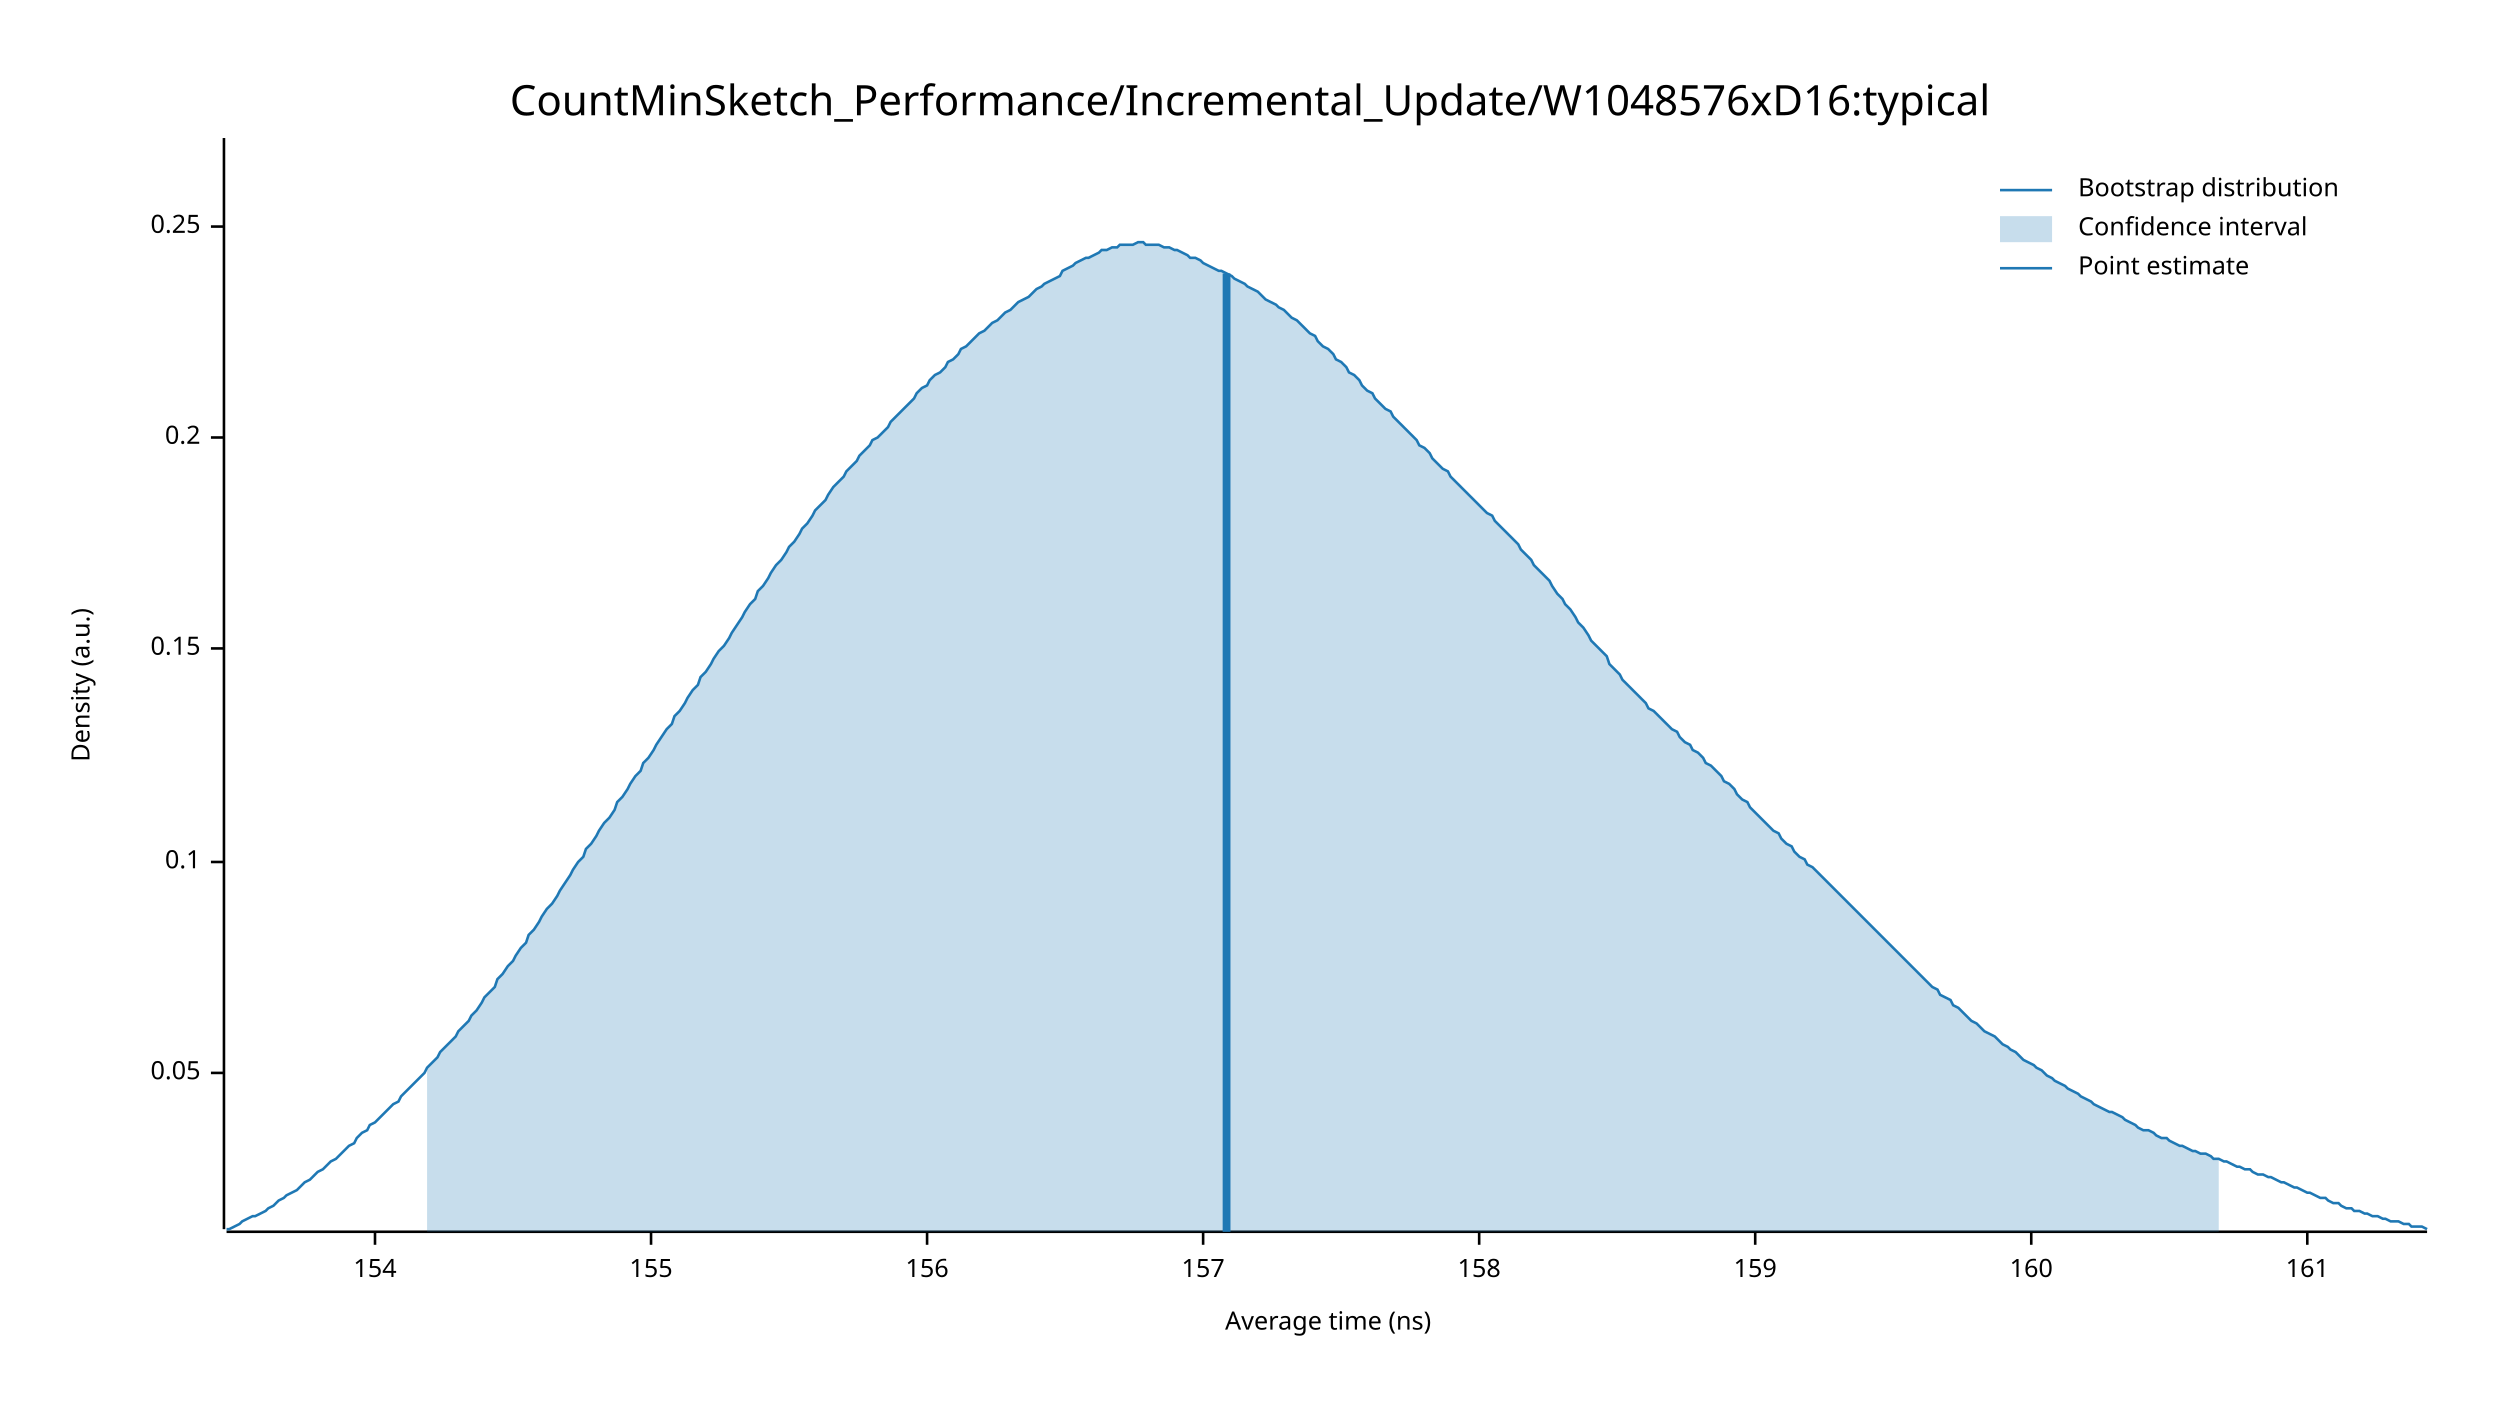
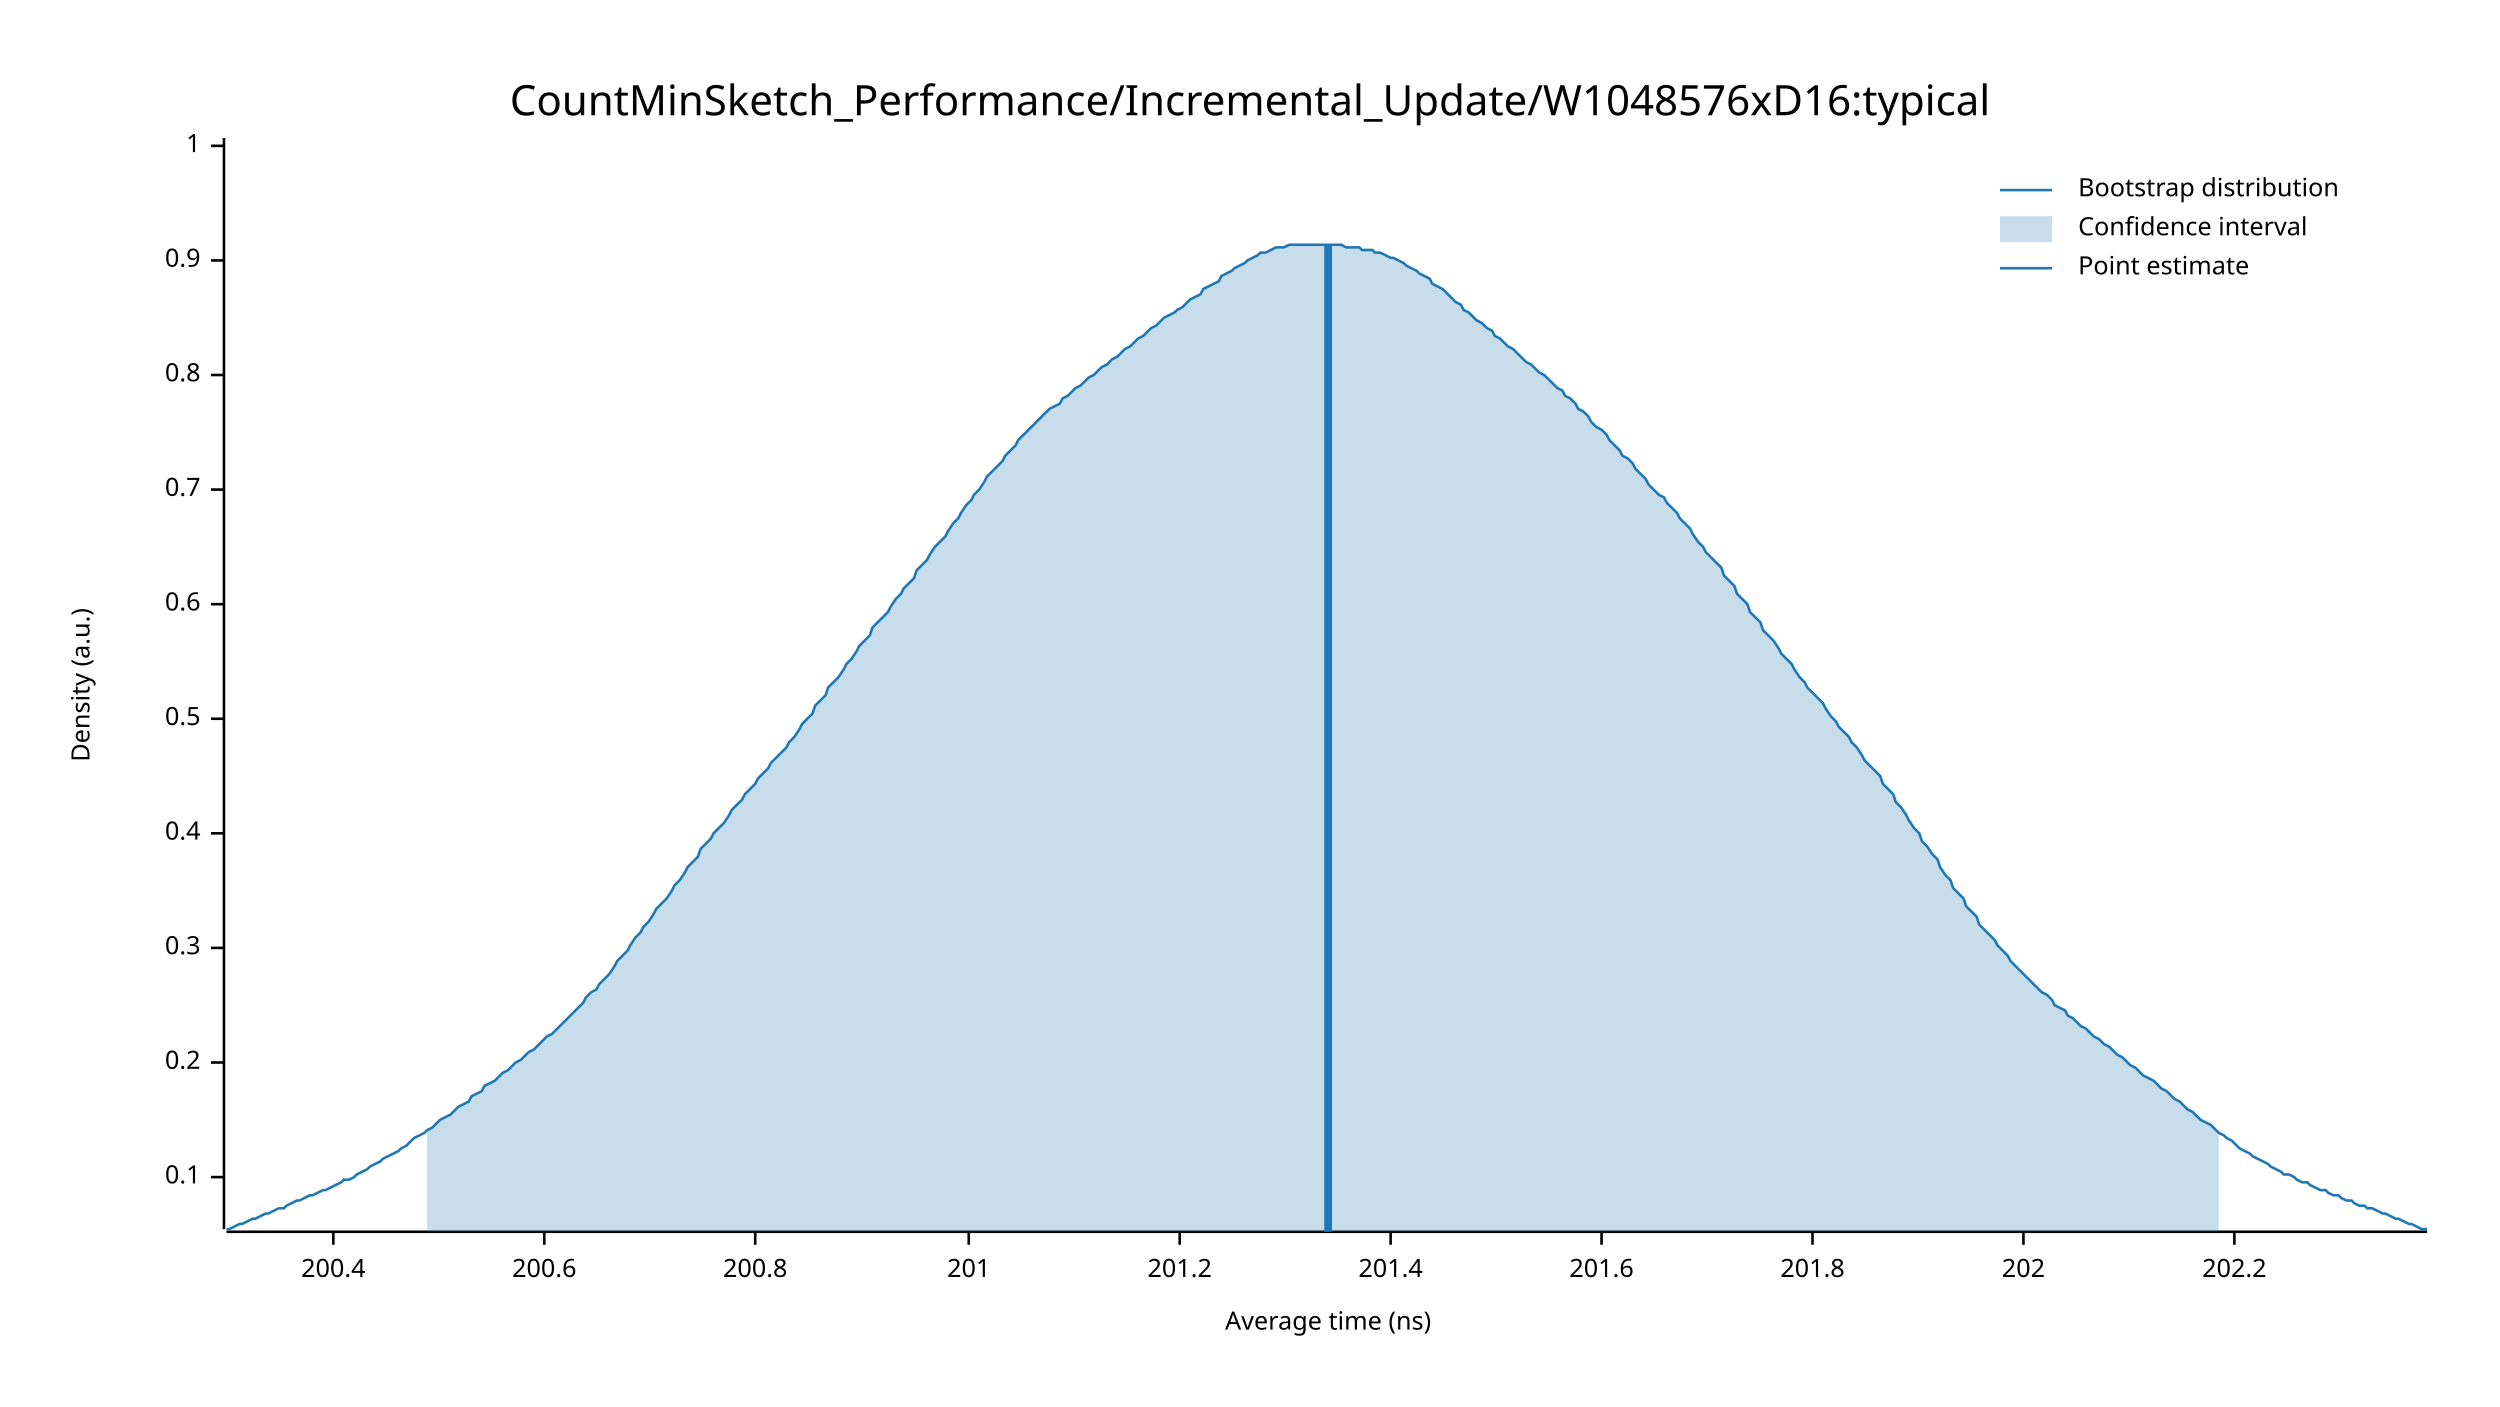
<svg xmlns="http://www.w3.org/2000/svg" width="960" height="540" viewBox="0 0 960 540">
  <text x="480" y="32" dy="0.76em" text-anchor="middle" font-family="sans-serif" font-size="16.129" opacity="1" fill="#000000">
CountMinSketch_Performance/Incremental_Update/W1048576xD16:typical
</text>
  <text x="27" y="263" dy="0.76em" text-anchor="middle" font-family="sans-serif" font-size="9.677" opacity="1" fill="#000000" transform="rotate(270, 27, 263)">
Density (a.u.)
</text>
  <text x="510" y="513" dy="-0.5ex" text-anchor="middle" font-family="sans-serif" font-size="9.677" opacity="1" fill="#000000">
Average time (ns)
</text>
  <polyline fill="none" opacity="1" stroke="#000000" stroke-width="1" points="86,53 86,472 " />
-   <text x="77" y="412" dy="0.5ex" text-anchor="end" font-family="sans-serif" font-size="9.677" opacity="1" fill="#000000">
- 0.05
- </text>
-   <polyline fill="none" opacity="1" stroke="#000000" stroke-width="1" points="81,412 86,412 " />
-   <text x="77" y="331" dy="0.5ex" text-anchor="end" font-family="sans-serif" font-size="9.677" opacity="1" fill="#000000">
+   <text x="77" y="452" dy="0.5ex" text-anchor="end" font-family="sans-serif" font-size="9.677" opacity="1" fill="#000000">
0.1
</text>
-   <polyline fill="none" opacity="1" stroke="#000000" stroke-width="1" points="81,331 86,331 " />
-   <text x="77" y="249" dy="0.5ex" text-anchor="end" font-family="sans-serif" font-size="9.677" opacity="1" fill="#000000">
- 0.15
- </text>
-   <polyline fill="none" opacity="1" stroke="#000000" stroke-width="1" points="81,249 86,249 " />
-   <text x="77" y="168" dy="0.5ex" text-anchor="end" font-family="sans-serif" font-size="9.677" opacity="1" fill="#000000">
+   <polyline fill="none" opacity="1" stroke="#000000" stroke-width="1" points="81,452 86,452 " />
+   <text x="77" y="408" dy="0.5ex" text-anchor="end" font-family="sans-serif" font-size="9.677" opacity="1" fill="#000000">
0.2
</text>
-   <polyline fill="none" opacity="1" stroke="#000000" stroke-width="1" points="81,168 86,168 " />
-   <text x="77" y="87" dy="0.5ex" text-anchor="end" font-family="sans-serif" font-size="9.677" opacity="1" fill="#000000">
- 0.25
+   <polyline fill="none" opacity="1" stroke="#000000" stroke-width="1" points="81,408 86,408 " />
+   <text x="77" y="364" dy="0.5ex" text-anchor="end" font-family="sans-serif" font-size="9.677" opacity="1" fill="#000000">
+ 0.3
</text>
-   <polyline fill="none" opacity="1" stroke="#000000" stroke-width="1" points="81,87 86,87 " />
+   <polyline fill="none" opacity="1" stroke="#000000" stroke-width="1" points="81,364 86,364 " />
+   <text x="77" y="320" dy="0.5ex" text-anchor="end" font-family="sans-serif" font-size="9.677" opacity="1" fill="#000000">
+ 0.4
+ </text>
+   <polyline fill="none" opacity="1" stroke="#000000" stroke-width="1" points="81,320 86,320 " />
+   <text x="77" y="276" dy="0.5ex" text-anchor="end" font-family="sans-serif" font-size="9.677" opacity="1" fill="#000000">
+ 0.5
+ </text>
+   <polyline fill="none" opacity="1" stroke="#000000" stroke-width="1" points="81,276 86,276 " />
+   <text x="77" y="232" dy="0.5ex" text-anchor="end" font-family="sans-serif" font-size="9.677" opacity="1" fill="#000000">
+ 0.6
+ </text>
+   <polyline fill="none" opacity="1" stroke="#000000" stroke-width="1" points="81,232 86,232 " />
+   <text x="77" y="188" dy="0.5ex" text-anchor="end" font-family="sans-serif" font-size="9.677" opacity="1" fill="#000000">
+ 0.7
+ </text>
+   <polyline fill="none" opacity="1" stroke="#000000" stroke-width="1" points="81,188 86,188 " />
+   <text x="77" y="144" dy="0.5ex" text-anchor="end" font-family="sans-serif" font-size="9.677" opacity="1" fill="#000000">
+ 0.8
+ </text>
+   <polyline fill="none" opacity="1" stroke="#000000" stroke-width="1" points="81,144 86,144 " />
+   <text x="77" y="100" dy="0.5ex" text-anchor="end" font-family="sans-serif" font-size="9.677" opacity="1" fill="#000000">
+ 0.9
+ </text>
+   <polyline fill="none" opacity="1" stroke="#000000" stroke-width="1" points="81,100 86,100 " />
+   <text x="77" y="56" dy="0.5ex" text-anchor="end" font-family="sans-serif" font-size="9.677" opacity="1" fill="#000000">
+ 1
+ </text>
+   <polyline fill="none" opacity="1" stroke="#000000" stroke-width="1" points="81,56 86,56 " />
  <polyline fill="none" opacity="1" stroke="#000000" stroke-width="1" points="87,473 932,473 " />
-   <text x="144" y="483" dy="0.76em" text-anchor="middle" font-family="sans-serif" font-size="9.677" opacity="1" fill="#000000">
- 154
+   <text x="128" y="483" dy="0.76em" text-anchor="middle" font-family="sans-serif" font-size="9.677" opacity="1" fill="#000000">
+ 200.4
</text>
-   <polyline fill="none" opacity="1" stroke="#000000" stroke-width="1" points="144,473 144,478 " />
-   <text x="250" y="483" dy="0.76em" text-anchor="middle" font-family="sans-serif" font-size="9.677" opacity="1" fill="#000000">
- 155
+   <polyline fill="none" opacity="1" stroke="#000000" stroke-width="1" points="128,473 128,478 " />
+   <text x="209" y="483" dy="0.76em" text-anchor="middle" font-family="sans-serif" font-size="9.677" opacity="1" fill="#000000">
+ 200.6
</text>
-   <polyline fill="none" opacity="1" stroke="#000000" stroke-width="1" points="250,473 250,478 " />
-   <text x="356" y="483" dy="0.76em" text-anchor="middle" font-family="sans-serif" font-size="9.677" opacity="1" fill="#000000">
- 156
+   <polyline fill="none" opacity="1" stroke="#000000" stroke-width="1" points="209,473 209,478 " />
+   <text x="290" y="483" dy="0.76em" text-anchor="middle" font-family="sans-serif" font-size="9.677" opacity="1" fill="#000000">
+ 200.8
</text>
-   <polyline fill="none" opacity="1" stroke="#000000" stroke-width="1" points="356,473 356,478 " />
-   <text x="462" y="483" dy="0.76em" text-anchor="middle" font-family="sans-serif" font-size="9.677" opacity="1" fill="#000000">
- 157
+   <polyline fill="none" opacity="1" stroke="#000000" stroke-width="1" points="290,473 290,478 " />
+   <text x="372" y="483" dy="0.76em" text-anchor="middle" font-family="sans-serif" font-size="9.677" opacity="1" fill="#000000">
+ 201
</text>
-   <polyline fill="none" opacity="1" stroke="#000000" stroke-width="1" points="462,473 462,478 " />
-   <text x="568" y="483" dy="0.76em" text-anchor="middle" font-family="sans-serif" font-size="9.677" opacity="1" fill="#000000">
- 158
+   <polyline fill="none" opacity="1" stroke="#000000" stroke-width="1" points="372,473 372,478 " />
+   <text x="453" y="483" dy="0.76em" text-anchor="middle" font-family="sans-serif" font-size="9.677" opacity="1" fill="#000000">
+ 201.2
</text>
-   <polyline fill="none" opacity="1" stroke="#000000" stroke-width="1" points="568,473 568,478 " />
-   <text x="674" y="483" dy="0.76em" text-anchor="middle" font-family="sans-serif" font-size="9.677" opacity="1" fill="#000000">
- 159
+   <polyline fill="none" opacity="1" stroke="#000000" stroke-width="1" points="453,473 453,478 " />
+   <text x="534" y="483" dy="0.76em" text-anchor="middle" font-family="sans-serif" font-size="9.677" opacity="1" fill="#000000">
+ 201.4
</text>
-   <polyline fill="none" opacity="1" stroke="#000000" stroke-width="1" points="674,473 674,478 " />
-   <text x="780" y="483" dy="0.76em" text-anchor="middle" font-family="sans-serif" font-size="9.677" opacity="1" fill="#000000">
- 160
+   <polyline fill="none" opacity="1" stroke="#000000" stroke-width="1" points="534,473 534,478 " />
+   <text x="615" y="483" dy="0.76em" text-anchor="middle" font-family="sans-serif" font-size="9.677" opacity="1" fill="#000000">
+ 201.6
</text>
-   <polyline fill="none" opacity="1" stroke="#000000" stroke-width="1" points="780,473 780,478 " />
-   <text x="886" y="483" dy="0.76em" text-anchor="middle" font-family="sans-serif" font-size="9.677" opacity="1" fill="#000000">
- 161
+   <polyline fill="none" opacity="1" stroke="#000000" stroke-width="1" points="615,473 615,478 " />
+   <text x="696" y="483" dy="0.76em" text-anchor="middle" font-family="sans-serif" font-size="9.677" opacity="1" fill="#000000">
+ 201.8
</text>
-   <polyline fill="none" opacity="1" stroke="#000000" stroke-width="1" points="886,473 886,478 " />
-   <polyline fill="none" opacity="1" stroke="#1F78B4" stroke-width="1" points="87,472 88,472 90,471 92,470 93,469 95,468 97,467 98,467 100,466 102,465 103,464 105,463 107,461 109,460 110,459 112,458 114,457 115,456 117,454 119,453 120,452 122,450 124,449 125,448 127,446 129,445 131,443 132,442 134,440 136,439 137,437 139,435 141,434 142,432 144,431 146,429 147,428 149,426 151,424 153,423 154,421 156,419 158,417 159,416 161,414 163,412 164,410 166,408 168,406 169,404 171,402 173,400 175,398 176,396 178,394 180,392 181,390 183,388 185,385 186,383 188,381 190,379 191,376 193,374 195,371 197,369 198,367 200,364 202,362 203,359 205,357 207,354 208,352 210,349 212,347 214,344 215,342 217,339 219,336 220,334 222,331 224,329 225,326 227,324 229,321 230,319 232,316 234,314 236,311 237,308 239,306 241,303 242,301 244,298 246,296 247,293 249,291 251,288 252,286 254,283 256,280 258,278 259,275 261,273 263,270 264,268 266,265 268,263 269,260 271,258 273,255 274,253 276,250 278,248 280,245 281,243 283,240 285,237 286,235 288,232 290,230 291,227 293,225 295,222 296,220 298,217 300,215 302,212 303,210 305,208 307,205 308,203 310,201 312,198 313,196 315,194 317,192 318,190 320,187 322,185 324,183 325,181 327,179 329,177 330,175 332,173 334,171 335,169 337,168 339,166 341,164 342,162 344,160 346,158 347,157 349,155 351,153 352,151 354,149 356,148 357,146 359,144 361,143 363,141 364,139 366,138 368,136 369,134 371,133 373,131 374,130 376,128 378,127 379,126 381,124 383,123 385,121 386,120 388,119 390,117 391,116 393,115 395,114 396,113 398,111 400,110 401,109 403,108 405,107 407,106 408,104 410,103 412,102 413,101 415,100 417,99 418,99 420,98 422,97 423,96 425,96 427,95 429,95 430,94 432,94 434,94 435,94 437,93 439,93 440,94 442,94 444,94 445,94 447,95 449,95 451,96 452,96 454,97 456,98 457,99 459,99 461,100 462,101 464,102 466,103 468,104 469,104 471,105 473,106 474,107 476,108 478,109 479,110 481,111 483,112 484,113 486,115 488,116 490,117 491,118 493,119 495,121 496,122 498,123 500,125 501,126 503,128 505,129 506,131 508,133 510,134 512,136 513,138 515,139 517,141 518,143 520,144 522,146 523,148 525,150 527,151 528,153 530,155 532,157 534,158 535,160 537,162 539,164 540,165 542,167 544,169 545,171 547,172 549,174 550,176 552,178 554,180 556,181 557,183 559,185 561,187 562,188 564,190 566,192 567,193 569,195 571,197 573,198 574,200 576,202 578,204 579,205 581,207 583,209 584,211 586,213 588,215 589,217 591,219 593,221 595,223 596,225 598,228 600,230 601,232 603,234 605,237 606,239 608,241 610,244 611,246 613,248 615,250 617,252 618,255 620,257 622,259 623,261 625,263 627,265 628,266 630,268 632,270 633,272 635,273 637,275 639,277 640,278 642,280 644,281 645,283 647,285 649,286 650,288 652,289 654,291 655,293 657,294 659,296 661,298 662,300 664,301 666,303 667,305 669,307 671,308 672,310 674,312 676,314 677,315 679,317 681,319 683,320 684,322 686,324 688,325 689,327 691,329 693,330 694,332 696,333 698,335 700,337 701,338 703,340 705,342 706,343 708,345 710,347 711,348 713,350 715,352 716,353 718,355 720,357 722,359 723,360 725,362 727,364 728,365 730,367 732,369 733,370 735,372 737,374 738,375 740,377 742,379 744,380 745,382 747,383 749,384 750,386 752,387 754,389 755,390 757,392 759,393 760,394 762,396 764,397 766,398 767,399 769,401 771,402 772,403 774,404 776,406 777,407 779,408 781,409 782,410 784,411 786,413 788,414 789,415 791,416 793,417 794,418 796,419 798,420 799,421 801,422 803,423 804,424 806,425 808,426 810,427 811,427 813,428 815,429 816,430 818,431 820,432 821,433 823,434 825,434 827,435 828,436 830,437 832,437 833,438 835,439 837,440 838,440 840,441 842,442 843,442 845,443 847,443 849,444 850,445 852,445 854,446 855,446 857,447 859,448 860,448 862,449 864,449 865,450 867,451 869,451 871,452 872,452 874,453 876,454 877,454 879,455 881,456 882,456 884,457 886,458 887,458 889,459 891,460 893,460 894,461 896,462 898,462 899,463 901,464 903,464 904,465 906,465 908,466 909,466 911,467 913,467 915,468 916,468 918,469 920,469 921,469 923,470 925,470 926,471 928,471 930,471 932,472 " />
-   <polygon opacity="0.25" fill="#1F78B4" points="164,410 166,408 168,406 169,404 171,402 173,400 175,398 176,396 178,394 180,392 181,390 183,388 185,385 186,383 188,381 190,379 191,376 193,374 195,371 197,369 198,367 200,364 202,362 203,359 205,357 207,354 208,352 210,349 212,347 214,344 215,342 217,339 219,336 220,334 222,331 224,329 225,326 227,324 229,321 230,319 232,316 234,314 236,311 237,308 239,306 241,303 242,301 244,298 246,296 247,293 249,291 251,288 252,286 254,283 256,280 258,278 259,275 261,273 263,270 264,268 266,265 268,263 269,260 271,258 273,255 274,253 276,250 278,248 280,245 281,243 283,240 285,237 286,235 288,232 290,230 291,227 293,225 295,222 296,220 298,217 300,215 302,212 303,210 305,208 307,205 308,203 310,201 312,198 313,196 315,194 317,192 318,190 320,187 322,185 324,183 325,181 327,179 329,177 330,175 332,173 334,171 335,169 337,168 339,166 341,164 342,162 344,160 346,158 347,157 349,155 351,153 352,151 354,149 356,148 357,146 359,144 361,143 363,141 364,139 366,138 368,136 369,134 371,133 373,131 374,130 376,128 378,127 379,126 381,124 383,123 385,121 386,120 388,119 390,117 391,116 393,115 395,114 396,113 398,111 400,110 401,109 403,108 405,107 407,106 408,104 410,103 412,102 413,101 415,100 417,99 418,99 420,98 422,97 423,96 425,96 427,95 429,95 430,94 432,94 434,94 435,94 437,93 439,93 440,94 442,94 444,94 445,94 447,95 449,95 451,96 452,96 454,97 456,98 457,99 459,99 461,100 462,101 464,102 466,103 468,104 469,104 471,105 473,106 474,107 476,108 478,109 479,110 481,111 483,112 484,113 486,115 488,116 490,117 491,118 493,119 495,121 496,122 498,123 500,125 501,126 503,128 505,129 506,131 508,133 510,134 512,136 513,138 515,139 517,141 518,143 520,144 522,146 523,148 525,150 527,151 528,153 530,155 532,157 534,158 535,160 537,162 539,164 540,165 542,167 544,169 545,171 547,172 549,174 550,176 552,178 554,180 556,181 557,183 559,185 561,187 562,188 564,190 566,192 567,193 569,195 571,197 573,198 574,200 576,202 578,204 579,205 581,207 583,209 584,211 586,213 588,215 589,217 591,219 593,221 595,223 596,225 598,228 600,230 601,232 603,234 605,237 606,239 608,241 610,244 611,246 613,248 615,250 617,252 618,255 620,257 622,259 623,261 625,263 627,265 628,266 630,268 632,270 633,272 635,273 637,275 639,277 640,278 642,280 644,281 645,283 647,285 649,286 650,288 652,289 654,291 655,293 657,294 659,296 661,298 662,300 664,301 666,303 667,305 669,307 671,308 672,310 674,312 676,314 677,315 679,317 681,319 683,320 684,322 686,324 688,325 689,327 691,329 693,330 694,332 696,333 698,335 700,337 701,338 703,340 705,342 706,343 708,345 710,347 711,348 713,350 715,352 716,353 718,355 720,357 722,359 723,360 725,362 727,364 728,365 730,367 732,369 733,370 735,372 737,374 738,375 740,377 742,379 744,380 745,382 747,383 749,384 750,386 752,387 754,389 755,390 757,392 759,393 760,394 762,396 764,397 766,398 767,399 769,401 771,402 772,403 774,404 776,406 777,407 779,408 781,409 782,410 784,411 786,413 788,414 789,415 791,416 793,417 794,418 796,419 798,420 799,421 801,422 803,423 804,424 806,425 808,426 810,427 811,427 813,428 815,429 816,430 818,431 820,432 821,433 823,434 825,434 827,435 828,436 830,437 832,437 833,438 835,439 837,440 838,440 840,441 842,442 843,442 845,443 847,443 849,444 850,445 852,445 852,473 164,473 " />
-   <polyline fill="none" opacity="1" stroke="#1F78B4" stroke-width="3" points="471,473 471,105 " />
+   <polyline fill="none" opacity="1" stroke="#000000" stroke-width="1" points="696,473 696,478 " />
+   <text x="777" y="483" dy="0.76em" text-anchor="middle" font-family="sans-serif" font-size="9.677" opacity="1" fill="#000000">
+ 202
+ </text>
+   <polyline fill="none" opacity="1" stroke="#000000" stroke-width="1" points="777,473 777,478 " />
+   <text x="858" y="483" dy="0.76em" text-anchor="middle" font-family="sans-serif" font-size="9.677" opacity="1" fill="#000000">
+ 202.2
+ </text>
+   <polyline fill="none" opacity="1" stroke="#000000" stroke-width="1" points="858,473 858,478 " />
+   <polyline fill="none" opacity="1" stroke="#1F78B4" stroke-width="1" points="87,472 88,472 90,471 92,470 93,470 95,469 97,468 98,468 100,467 102,466 103,466 105,465 107,464 109,464 110,463 112,462 114,461 115,461 117,460 119,459 120,459 122,458 124,457 125,457 127,456 129,455 131,454 132,453 134,453 136,452 137,451 139,450 141,449 142,448 144,447 146,446 147,445 149,444 151,443 153,442 154,441 156,440 158,438 159,437 161,436 163,435 164,434 166,433 168,431 169,430 171,429 173,428 175,426 176,425 178,424 180,423 181,421 183,420 185,419 186,417 188,416 190,415 191,414 193,412 195,411 197,409 198,408 200,407 202,405 203,404 205,403 207,401 208,400 210,398 212,397 214,395 215,394 217,392 219,390 220,389 222,387 224,385 225,383 227,381 229,380 230,378 232,376 234,374 236,371 237,369 239,367 241,365 242,363 244,360 246,358 247,356 249,354 251,351 252,349 254,347 256,345 258,342 259,340 261,338 263,335 264,333 266,331 268,329 269,326 271,324 273,322 274,320 276,318 278,316 280,313 281,311 283,309 285,307 286,305 288,303 290,301 291,299 293,297 295,295 296,293 298,291 300,289 302,287 303,285 305,283 307,280 308,278 310,276 312,274 313,271 315,269 317,267 318,264 320,262 322,260 324,257 325,255 327,253 329,250 330,248 332,246 334,244 335,241 337,239 339,237 341,235 342,233 344,230 346,228 347,226 349,224 351,222 352,219 354,217 356,215 357,213 359,210 361,208 363,206 364,204 366,201 368,199 369,197 371,194 373,192 374,190 376,188 378,185 379,183 381,181 383,179 385,177 386,175 388,173 390,171 391,169 393,167 395,165 396,164 398,162 400,160 401,159 403,157 405,156 407,155 408,153 410,152 412,150 413,149 415,148 417,146 418,145 420,144 422,142 423,141 425,140 427,138 429,137 430,136 432,134 434,133 435,132 437,130 439,129 440,128 442,126 444,125 445,124 447,122 449,121 451,120 452,119 454,118 456,116 457,115 459,114 461,113 462,111 464,110 466,109 468,108 469,106 471,105 473,104 474,103 476,102 478,101 479,100 481,99 483,98 484,97 486,97 488,96 490,95 491,95 493,95 495,94 496,94 498,94 500,94 501,94 503,94 505,94 506,94 508,94 510,94 512,94 513,94 515,94 517,95 518,95 520,95 522,95 523,96 525,96 527,96 528,97 530,97 532,98 534,99 535,99 537,100 539,101 540,102 542,103 544,104 545,105 547,106 549,107 550,109 552,110 554,111 556,113 557,114 559,116 561,117 562,119 564,120 566,122 567,123 569,124 571,126 573,127 574,129 576,130 578,132 579,133 581,134 583,136 584,137 586,139 588,140 589,141 591,143 593,144 595,146 596,147 598,149 600,150 601,152 603,153 605,155 606,157 608,158 610,160 611,162 613,164 615,165 617,167 618,169 620,171 622,173 623,175 625,176 627,178 628,180 630,182 632,184 633,186 635,188 637,190 639,191 640,193 642,195 644,197 645,199 647,201 649,203 650,205 652,208 654,210 655,212 657,214 659,216 661,218 662,221 664,223 666,225 667,228 669,230 671,232 672,235 674,237 676,239 677,242 679,244 681,246 683,249 684,251 686,253 688,255 689,257 691,260 693,262 694,264 696,266 698,268 700,270 701,272 703,275 705,277 706,279 708,281 710,283 711,285 713,287 715,290 716,292 718,294 720,296 722,298 723,301 725,303 727,305 728,308 730,310 732,313 733,315 735,318 737,320 738,323 740,325 742,328 744,330 745,333 747,336 749,338 750,341 752,343 754,345 755,348 757,350 759,352 760,355 762,357 764,359 766,361 767,363 769,365 771,367 772,369 774,371 776,373 777,374 779,376 781,378 782,379 784,381 786,382 788,384 789,386 791,387 793,388 794,390 796,391 798,393 799,394 801,395 803,397 804,398 806,399 808,401 810,402 811,403 813,405 815,406 816,407 818,409 820,410 821,411 823,413 825,414 827,415 828,416 830,418 832,419 833,420 835,422 837,423 838,424 840,426 842,427 843,428 845,430 847,431 849,432 850,433 852,435 854,436 855,437 857,438 859,440 860,441 862,442 864,443 865,444 867,445 869,446 871,447 872,448 874,449 876,450 877,451 879,451 881,452 882,453 884,454 886,454 887,455 889,456 891,457 893,457 894,458 896,459 898,459 899,460 901,461 903,461 904,462 906,463 908,463 909,464 911,464 913,465 915,466 916,466 918,467 920,468 921,468 923,469 925,470 926,470 928,471 930,472 932,472 " />
+   <polygon opacity="0.25" fill="#1F78B4" points="164,434 166,433 168,431 169,430 171,429 173,428 175,426 176,425 178,424 180,423 181,421 183,420 185,419 186,417 188,416 190,415 191,414 193,412 195,411 197,409 198,408 200,407 202,405 203,404 205,403 207,401 208,400 210,398 212,397 214,395 215,394 217,392 219,390 220,389 222,387 224,385 225,383 227,381 229,380 230,378 232,376 234,374 236,371 237,369 239,367 241,365 242,363 244,360 246,358 247,356 249,354 251,351 252,349 254,347 256,345 258,342 259,340 261,338 263,335 264,333 266,331 268,329 269,326 271,324 273,322 274,320 276,318 278,316 280,313 281,311 283,309 285,307 286,305 288,303 290,301 291,299 293,297 295,295 296,293 298,291 300,289 302,287 303,285 305,283 307,280 308,278 310,276 312,274 313,271 315,269 317,267 318,264 320,262 322,260 324,257 325,255 327,253 329,250 330,248 332,246 334,244 335,241 337,239 339,237 341,235 342,233 344,230 346,228 347,226 349,224 351,222 352,219 354,217 356,215 357,213 359,210 361,208 363,206 364,204 366,201 368,199 369,197 371,194 373,192 374,190 376,188 378,185 379,183 381,181 383,179 385,177 386,175 388,173 390,171 391,169 393,167 395,165 396,164 398,162 400,160 401,159 403,157 405,156 407,155 408,153 410,152 412,150 413,149 415,148 417,146 418,145 420,144 422,142 423,141 425,140 427,138 429,137 430,136 432,134 434,133 435,132 437,130 439,129 440,128 442,126 444,125 445,124 447,122 449,121 451,120 452,119 454,118 456,116 457,115 459,114 461,113 462,111 464,110 466,109 468,108 469,106 471,105 473,104 474,103 476,102 478,101 479,100 481,99 483,98 484,97 486,97 488,96 490,95 491,95 493,95 495,94 496,94 498,94 500,94 501,94 503,94 505,94 506,94 508,94 510,94 512,94 513,94 515,94 517,95 518,95 520,95 522,95 523,96 525,96 527,96 528,97 530,97 532,98 534,99 535,99 537,100 539,101 540,102 542,103 544,104 545,105 547,106 549,107 550,109 552,110 554,111 556,113 557,114 559,116 561,117 562,119 564,120 566,122 567,123 569,124 571,126 573,127 574,129 576,130 578,132 579,133 581,134 583,136 584,137 586,139 588,140 589,141 591,143 593,144 595,146 596,147 598,149 600,150 601,152 603,153 605,155 606,157 608,158 610,160 611,162 613,164 615,165 617,167 618,169 620,171 622,173 623,175 625,176 627,178 628,180 630,182 632,184 633,186 635,188 637,190 639,191 640,193 642,195 644,197 645,199 647,201 649,203 650,205 652,208 654,210 655,212 657,214 659,216 661,218 662,221 664,223 666,225 667,228 669,230 671,232 672,235 674,237 676,239 677,242 679,244 681,246 683,249 684,251 686,253 688,255 689,257 691,260 693,262 694,264 696,266 698,268 700,270 701,272 703,275 705,277 706,279 708,281 710,283 711,285 713,287 715,290 716,292 718,294 720,296 722,298 723,301 725,303 727,305 728,308 730,310 732,313 733,315 735,318 737,320 738,323 740,325 742,328 744,330 745,333 747,336 749,338 750,341 752,343 754,345 755,348 757,350 759,352 760,355 762,357 764,359 766,361 767,363 769,365 771,367 772,369 774,371 776,373 777,374 779,376 781,378 782,379 784,381 786,382 788,384 789,386 791,387 793,388 794,390 796,391 798,393 799,394 801,395 803,397 804,398 806,399 808,401 810,402 811,403 813,405 815,406 816,407 818,409 820,410 821,411 823,413 825,414 827,415 828,416 830,418 832,419 833,420 835,422 837,423 838,424 840,426 842,427 843,428 845,430 847,431 849,432 850,433 852,435 852,473 164,473 " />
+   <polyline fill="none" opacity="1" stroke="#1F78B4" stroke-width="3" points="510,473 510,94 " />
  <text x="798" y="68" dy="0.76em" text-anchor="start" font-family="sans-serif" font-size="9.677" opacity="1" fill="#000000">
Bootstrap distribution
</text>
  <text x="798" y="83" dy="0.76em" text-anchor="start" font-family="sans-serif" font-size="9.677" opacity="1" fill="#000000">
Confidence interval
</text>
  <text x="798" y="98" dy="0.76em" text-anchor="start" font-family="sans-serif" font-size="9.677" opacity="1" fill="#000000">
Point estimate
</text>
  <polyline fill="none" opacity="1" stroke="#1F78B4" stroke-width="1" points="768,73 788,73 " />
  <rect x="768" y="83" width="20" height="10" opacity="0.25" fill="#1F78B4" stroke="none" />
  <polyline fill="none" opacity="1" stroke="#1F78B4" stroke-width="1" points="768,103 788,103 " />
</svg>
